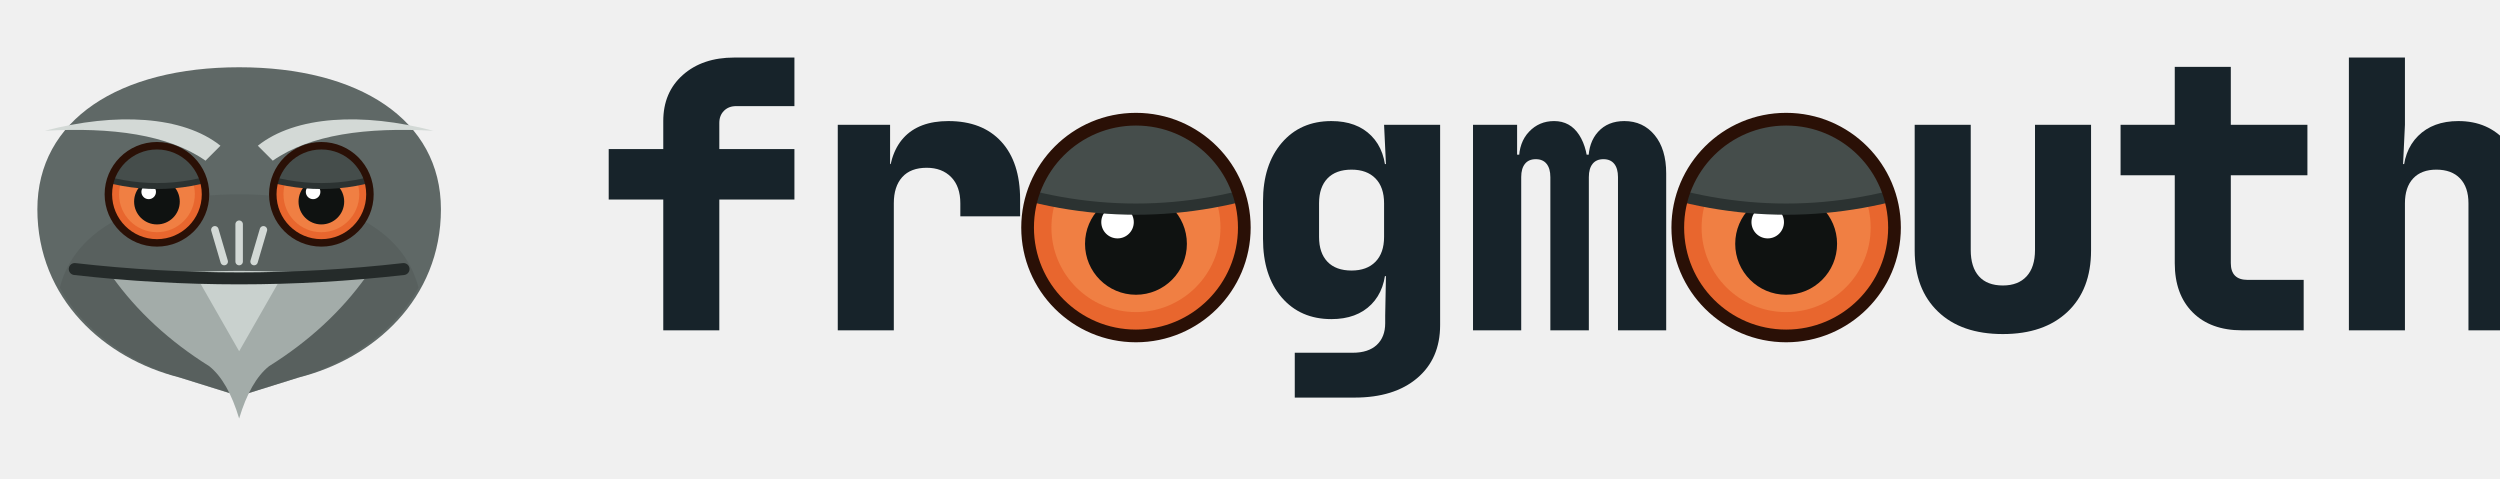
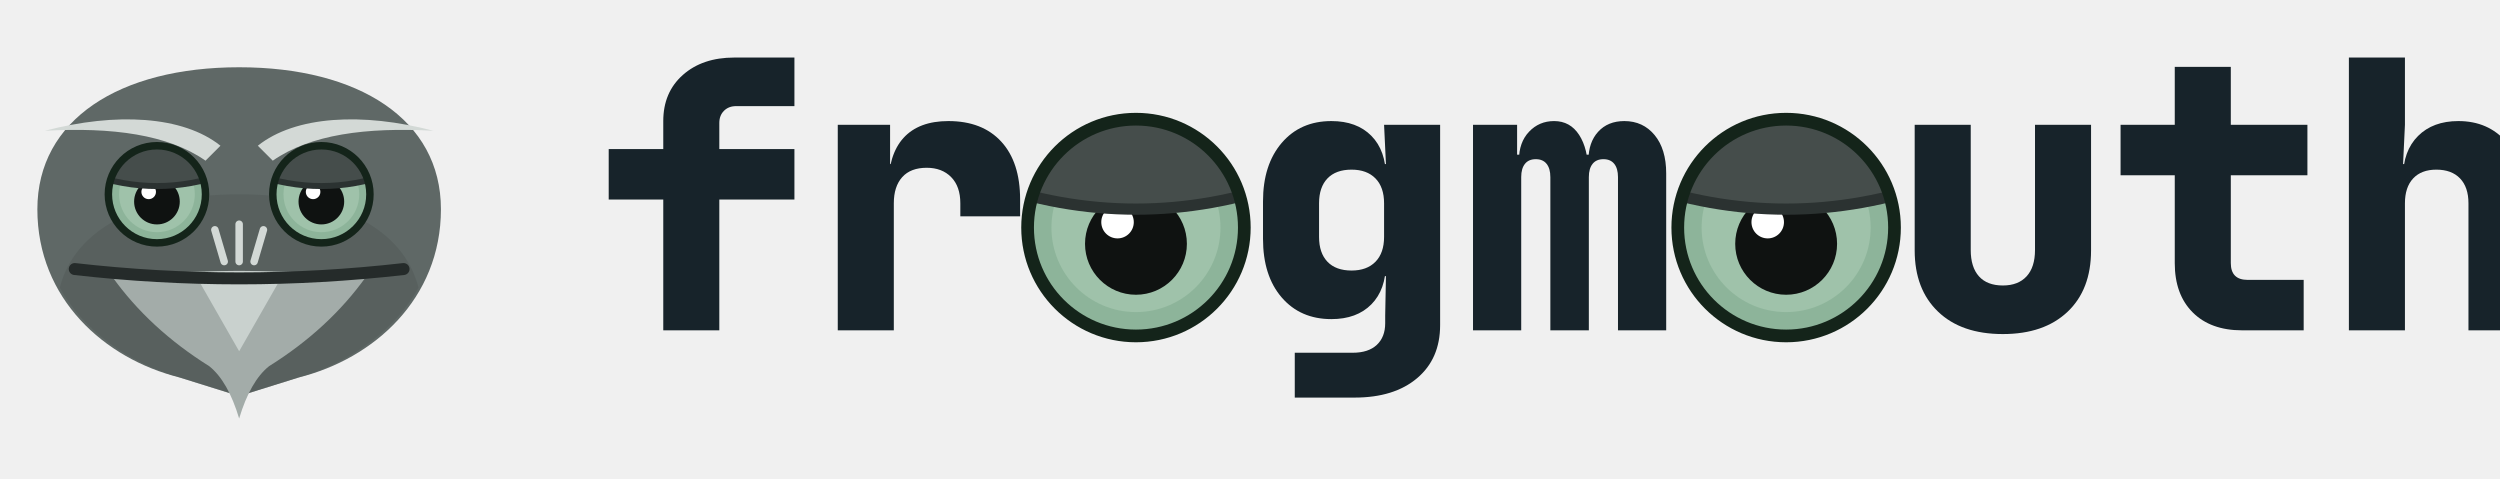
<svg xmlns="http://www.w3.org/2000/svg" viewBox="0 0 669.04 128" width="669.04" height="128" role="img" aria-label="frogmouth">
  <style>.lid{transform-box:fill-box;animation:blink 7s infinite}@keyframes blink{0%,93%,100%{transform:none}95%{transform:translateY(38%)}}@media (prefers-reduced-motion:reduce){.lid{animation:none}}</style>
  <g transform="translate(0 0) scale(1)">
    <path fill="#5F6866" d="M10 56C10 32 32 18 64 18C96 18 118 32 118 56C118 80 100 96 80 101L64 106L48 101C28 96 10 80 10 56Z" />
    <path fill="#4F5755" opacity="0.45" d="M16 77C20 61 38 52 64 52C90 52 108 61 112 77C106 88 94 97 80 101L64 106L48 101C34 97 22 88 16 77Z" />
    <path fill="#D3D9D6" d="M59 39C49 31 31 30 12 35C30 34 45 36 55 43Z" />
    <path fill="#D3D9D6" d="M69 39C79 31 97 30 116 35C98 34 83 36 73 43Z" />
    <g transform="translate(42 52)">
      <clipPath id="e27">
        <circle r="12.5" />
      </clipPath>
-       <circle r="13" fill="#E8662E" />
-       <circle r="10.14" fill="#F38A4C" opacity=".7" />
+       <circle r="13" fill="#8DB49A" />
+       <circle r="10.14" fill="#A6C8B0" opacity=".7" />
      <g clip-path="url(#e27)">
        <circle cy="1.95" r="6.11" fill="#0F1211" />
        <circle cx="-2.21" cy="-0.65" r="1.95" fill="#FFFFFF" />
        <g class="lid">
          <path fill="#454D4B" d="M-18.2 -39H18.2V-5.46Q0 1.04 -18.2 -5.46Z" />
          <path fill="none" stroke="#2B3231" stroke-width="1.6" stroke-linecap="round" d="M-18.2 -5.46Q0 1.04 18.2 -5.46" />
        </g>
      </g>
-       <circle r="13" fill="none" stroke="#2A1006" stroke-width="2" />
+       <circle r="13" fill="none" stroke="#14241A" stroke-width="2" />
    </g>
    <g transform="translate(86 52)">
      <clipPath id="e28">
        <circle r="12.5" />
      </clipPath>
-       <circle r="13" fill="#E8662E" />
-       <circle r="10.14" fill="#F38A4C" opacity=".7" />
+       <circle r="13" fill="#8DB49A" />
+       <circle r="10.14" fill="#A6C8B0" opacity=".7" />
      <g clip-path="url(#e28)">
        <circle cy="1.95" r="6.11" fill="#0F1211" />
        <circle cx="-2.21" cy="-0.65" r="1.95" fill="#FFFFFF" />
        <g class="lid">
          <path fill="#454D4B" d="M-18.2 -39H18.2V-5.46Q0 1.04 -18.2 -5.46Z" />
          <path fill="none" stroke="#2B3231" stroke-width="1.6" stroke-linecap="round" d="M-18.2 -5.46Q0 1.04 18.2 -5.46" />
        </g>
      </g>
-       <circle r="13" fill="none" stroke="#2A1006" stroke-width="2" />
+       <circle r="13" fill="none" stroke="#14241A" stroke-width="2" />
    </g>
    <path fill="#A3ACA9" d="M30 74Q64 71 98 74Q88 88 72 98Q67 102 64 112Q61 102 56 98Q40 88 30 74Z" />
    <path fill="#C9D1CE" d="M52 73Q64 72 76 73L64 94Z" />
    <path fill="none" stroke="#252B2A" stroke-width="3.2" stroke-linecap="round" d="M20 72Q42 74.5 64 74.5Q86 74.5 108 72" />
    <path fill="none" stroke="#D3D9D6" stroke-width="2" stroke-linecap="round" d="M64 70V60M60 70L57.5 61.5M68 70L70.5 61.5" />
  </g>
  <g transform="translate(158 88.4) scale(0.1)">
    <g fill="#17232A">
      <path transform="translate(0 0) scale(1 -1)" d="M195 0V350H49V485H195V560Q195 637 247.5 683.5Q300 730 385 730H546V600H390Q370 600 357.5 587.5Q345 575 345 555V485H546V350H345V0Z" />
      <path transform="translate(580 0) scale(1 -1)" d="M82 0V550H222V445H260L217 381Q217 470 258.0 515.0Q299 560 378 560Q469 560 519.5 505.0Q570 450 570 350V305H410V340Q410 385 385.5 410.0Q361 435 320 435Q277 435 254.5 410.0Q232 385 232 340V0Z" />
      <path transform="translate(1740 0) scale(1 -1)" d="M145 -180V-60H300Q342 -60 364.5 -39.0Q387 -18 387 19V40L389 145H354L389 180Q389 109 350.0 69.5Q311 30 243 30Q160 30 110.0 88.0Q60 146 60 245V345Q60 443 110.0 501.5Q160 560 243 560Q311 560 350.0 520.5Q389 481 389 410L354 445H389L384 550H534V14Q534 -76 472.5 -128.0Q411 -180 305 -180ZM297 160Q338 160 361.0 183.5Q384 207 384 250V340Q384 383 361.0 406.5Q338 430 297 430Q255 430 232.5 406.5Q210 383 210 340V250Q210 207 232.5 183.5Q255 160 297 160Z" />
      <path transform="translate(2320 0) scale(1 -1)" d="M42 0V550H160V470H184L165 456Q165 503 192.0 531.5Q219 560 259 560Q302 560 326.0 523.0Q350 486 350 425L332 470H360L351 456Q351 503 377.0 531.5Q403 560 447 560Q497 560 528.0 522.5Q559 485 559 420V0H430V410Q430 433 420.0 445.5Q410 458 391 458Q372 458 362.0 445.5Q352 433 352 410V0H249V410Q249 433 239.0 445.5Q229 458 210 458Q191 458 181.0 445.5Q171 433 171 410V0Z" />
      <path transform="translate(3480 0) scale(1 -1)" d="M300 -10Q189 -10 126.5 50.0Q64 110 64 214V550H214V215Q214 169 236.0 144.5Q258 120 300 120Q341 120 363.5 144.5Q386 169 386 215V550H536V214Q536 109 473.0 49.5Q410 -10 300 -10Z" />
      <path transform="translate(4060 0) scale(1 -1)" d="M360 0Q276 0 228.0 48.0Q180 96 180 180V415H35V550H180V705H330V550H535V415H330V180Q330 135 375 135H525V0Z" />
      <path transform="translate(4640 0) scale(1 -1)" d="M66 0V730H216V550L211 445H255L211 410Q211 480 251.0 520.0Q291 560 359 560Q439 560 487.5 504.0Q536 448 536 355V0H386V340Q386 383 363.5 406.5Q341 430 300 430Q260 430 238.0 406.5Q216 383 216 340V0Z" />
    </g>
    <g transform="translate(1460 -275)">
      <clipPath id="e25">
        <circle r="289.5" />
      </clipPath>
-       <circle r="290" fill="#E8662E" />
-       <circle r="226.2" fill="#F38A4C" opacity=".7" />
+       <circle r="290" fill="#8DB49A" />
+       <circle r="226.2" fill="#A6C8B0" opacity=".7" />
      <g clip-path="url(#e25)">
        <circle cy="43.5" r="136.3" fill="#0F1211" />
        <circle cx="-49.3" cy="-14.5" r="43.5" fill="#FFFFFF" />
        <g class="lid">
          <path fill="#454D4B" d="M-406 -870H406V-121.8Q0 23.2 -406 -121.8Z" />
          <path fill="none" stroke="#2B3231" stroke-width="30" stroke-linecap="round" d="M-406 -121.8Q0 23.2 406 -121.8" />
        </g>
      </g>
-       <circle r="290" fill="none" stroke="#2A1006" stroke-width="34" />
+       <circle r="290" fill="none" stroke="#14241A" stroke-width="34" />
    </g>
    <g transform="translate(3200 -275)">
      <clipPath id="e26">
        <circle r="289.5" />
      </clipPath>
-       <circle r="290" fill="#E8662E" />
-       <circle r="226.2" fill="#F38A4C" opacity=".7" />
+       <circle r="290" fill="#8DB49A" />
+       <circle r="226.2" fill="#A6C8B0" opacity=".7" />
      <g clip-path="url(#e26)">
        <circle cy="43.5" r="136.3" fill="#0F1211" />
        <circle cx="-49.3" cy="-14.5" r="43.5" fill="#FFFFFF" />
        <g class="lid">
          <path fill="#454D4B" d="M-406 -870H406V-121.8Q0 23.2 -406 -121.8Z" />
          <path fill="none" stroke="#2B3231" stroke-width="30" stroke-linecap="round" d="M-406 -121.8Q0 23.2 406 -121.8" />
        </g>
      </g>
-       <circle r="290" fill="none" stroke="#2A1006" stroke-width="34" />
+       <circle r="290" fill="none" stroke="#14241A" stroke-width="34" />
    </g>
  </g>
</svg>
